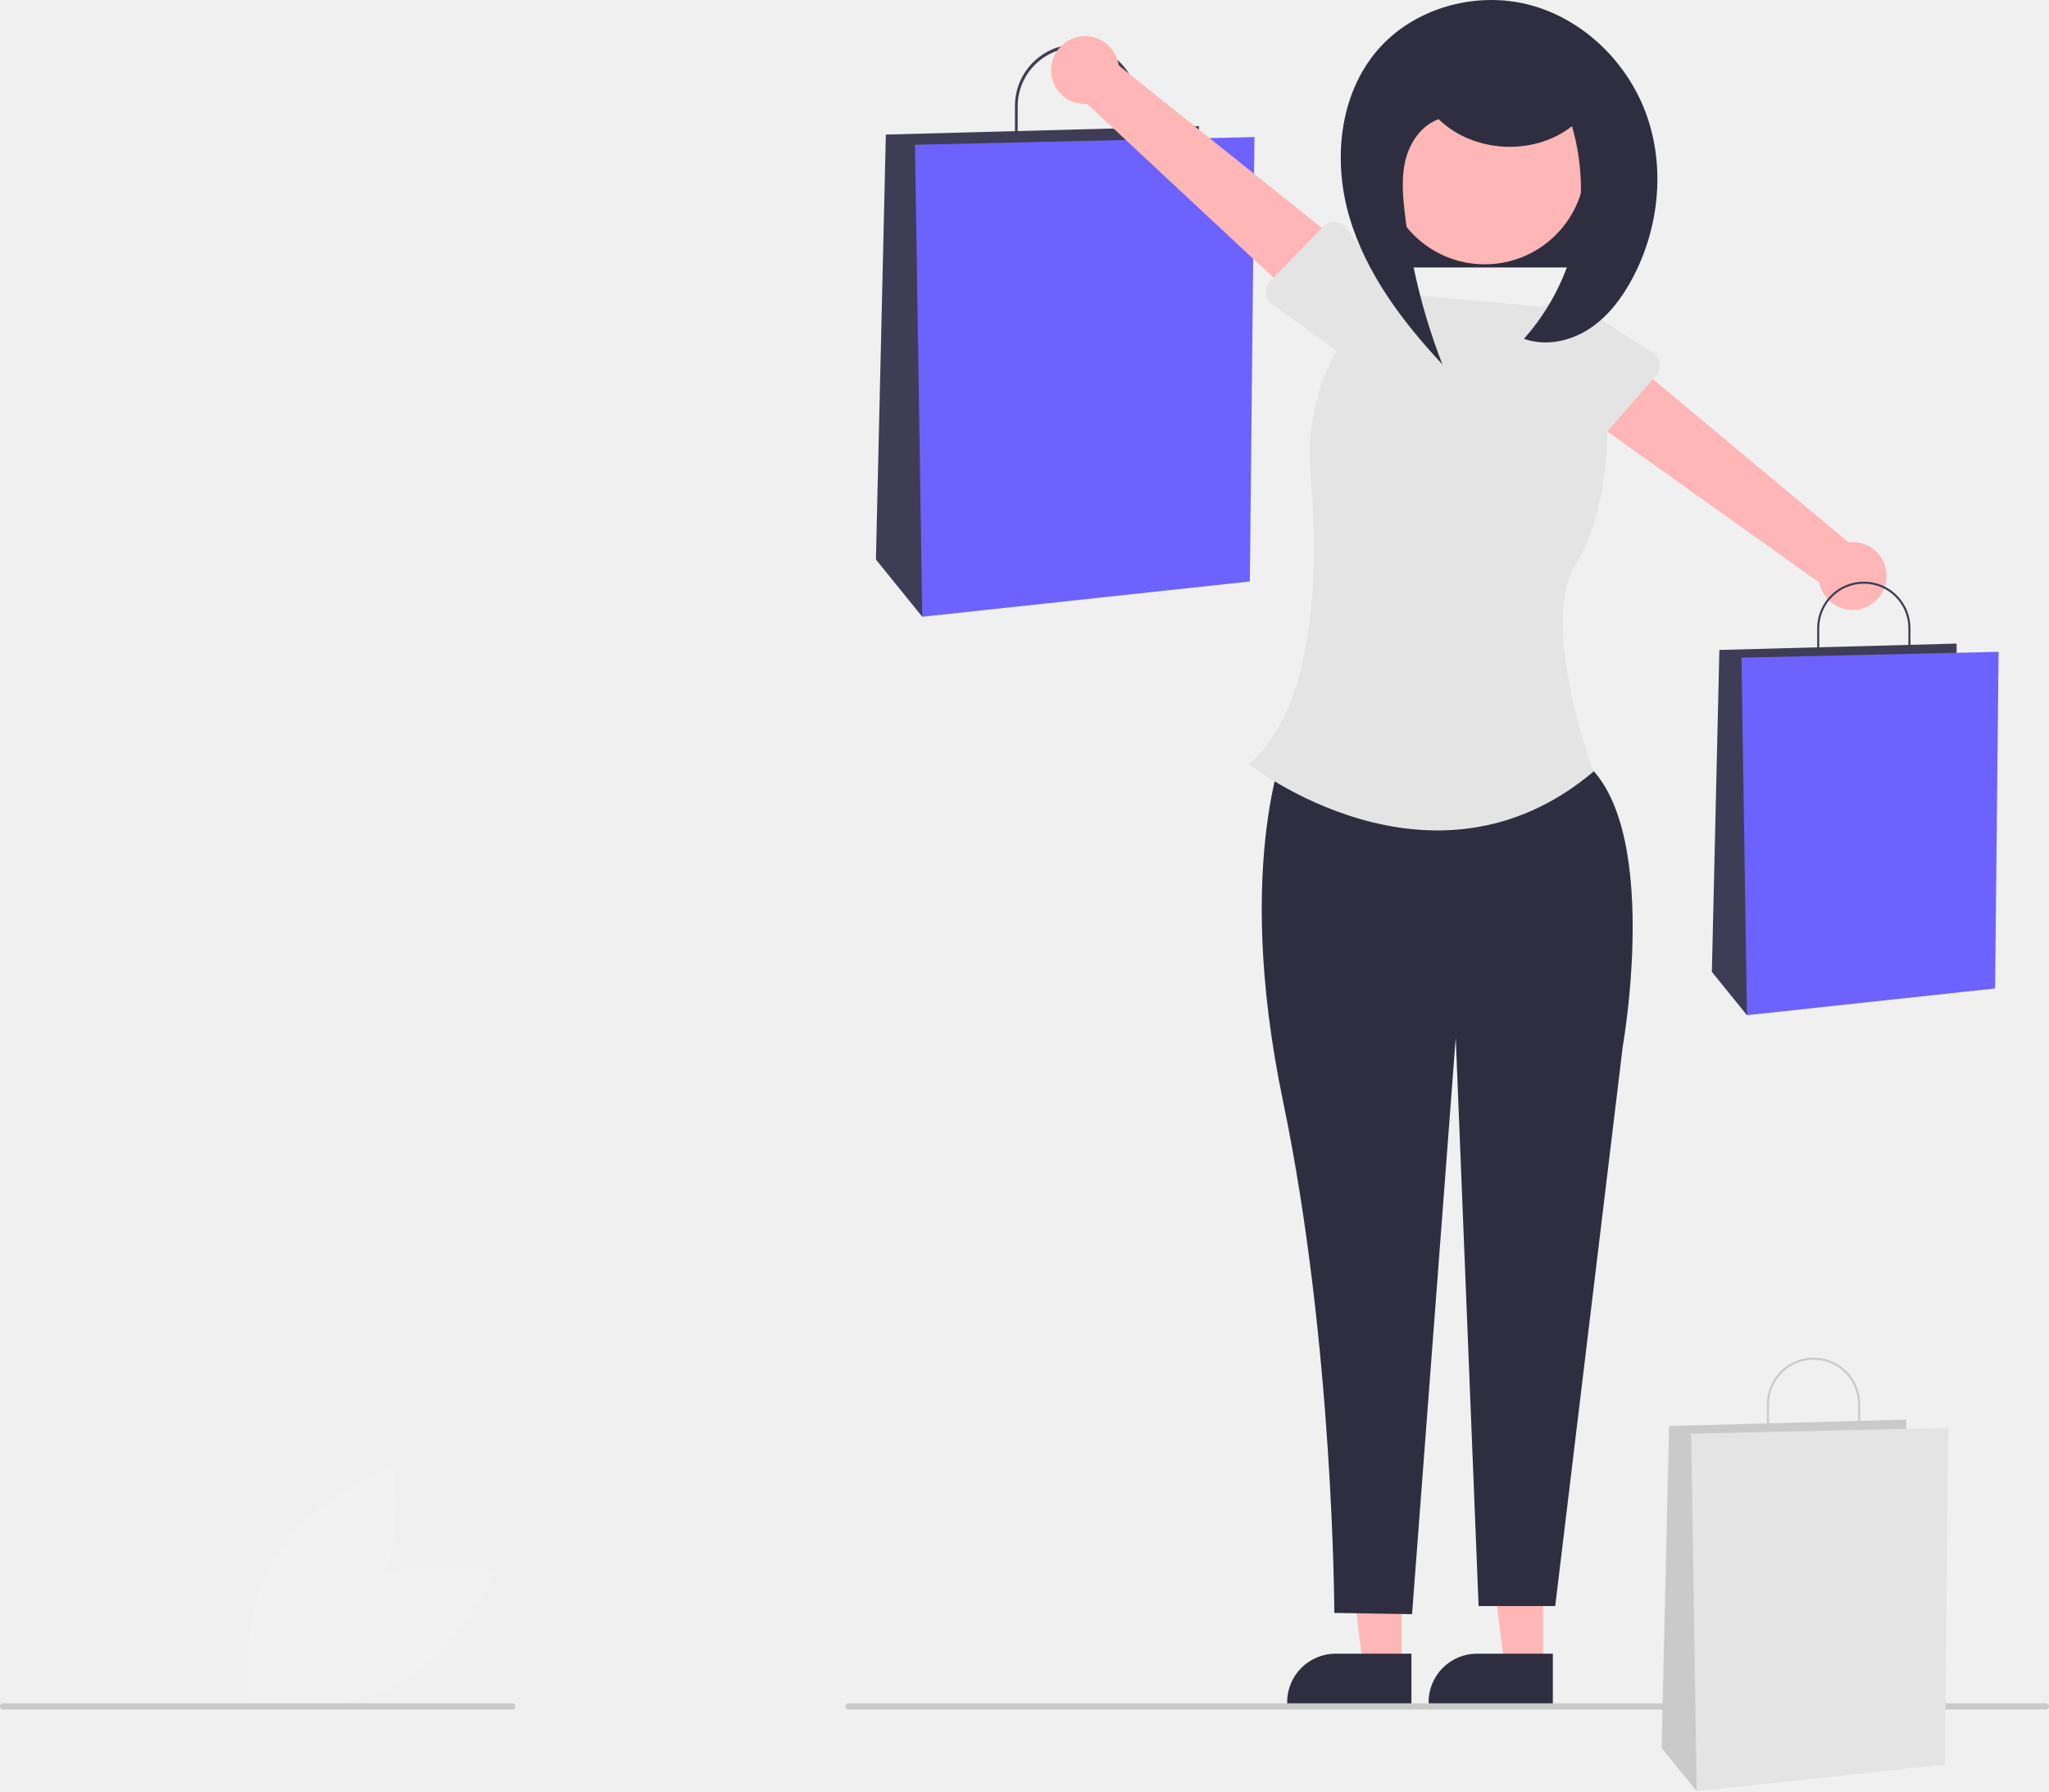
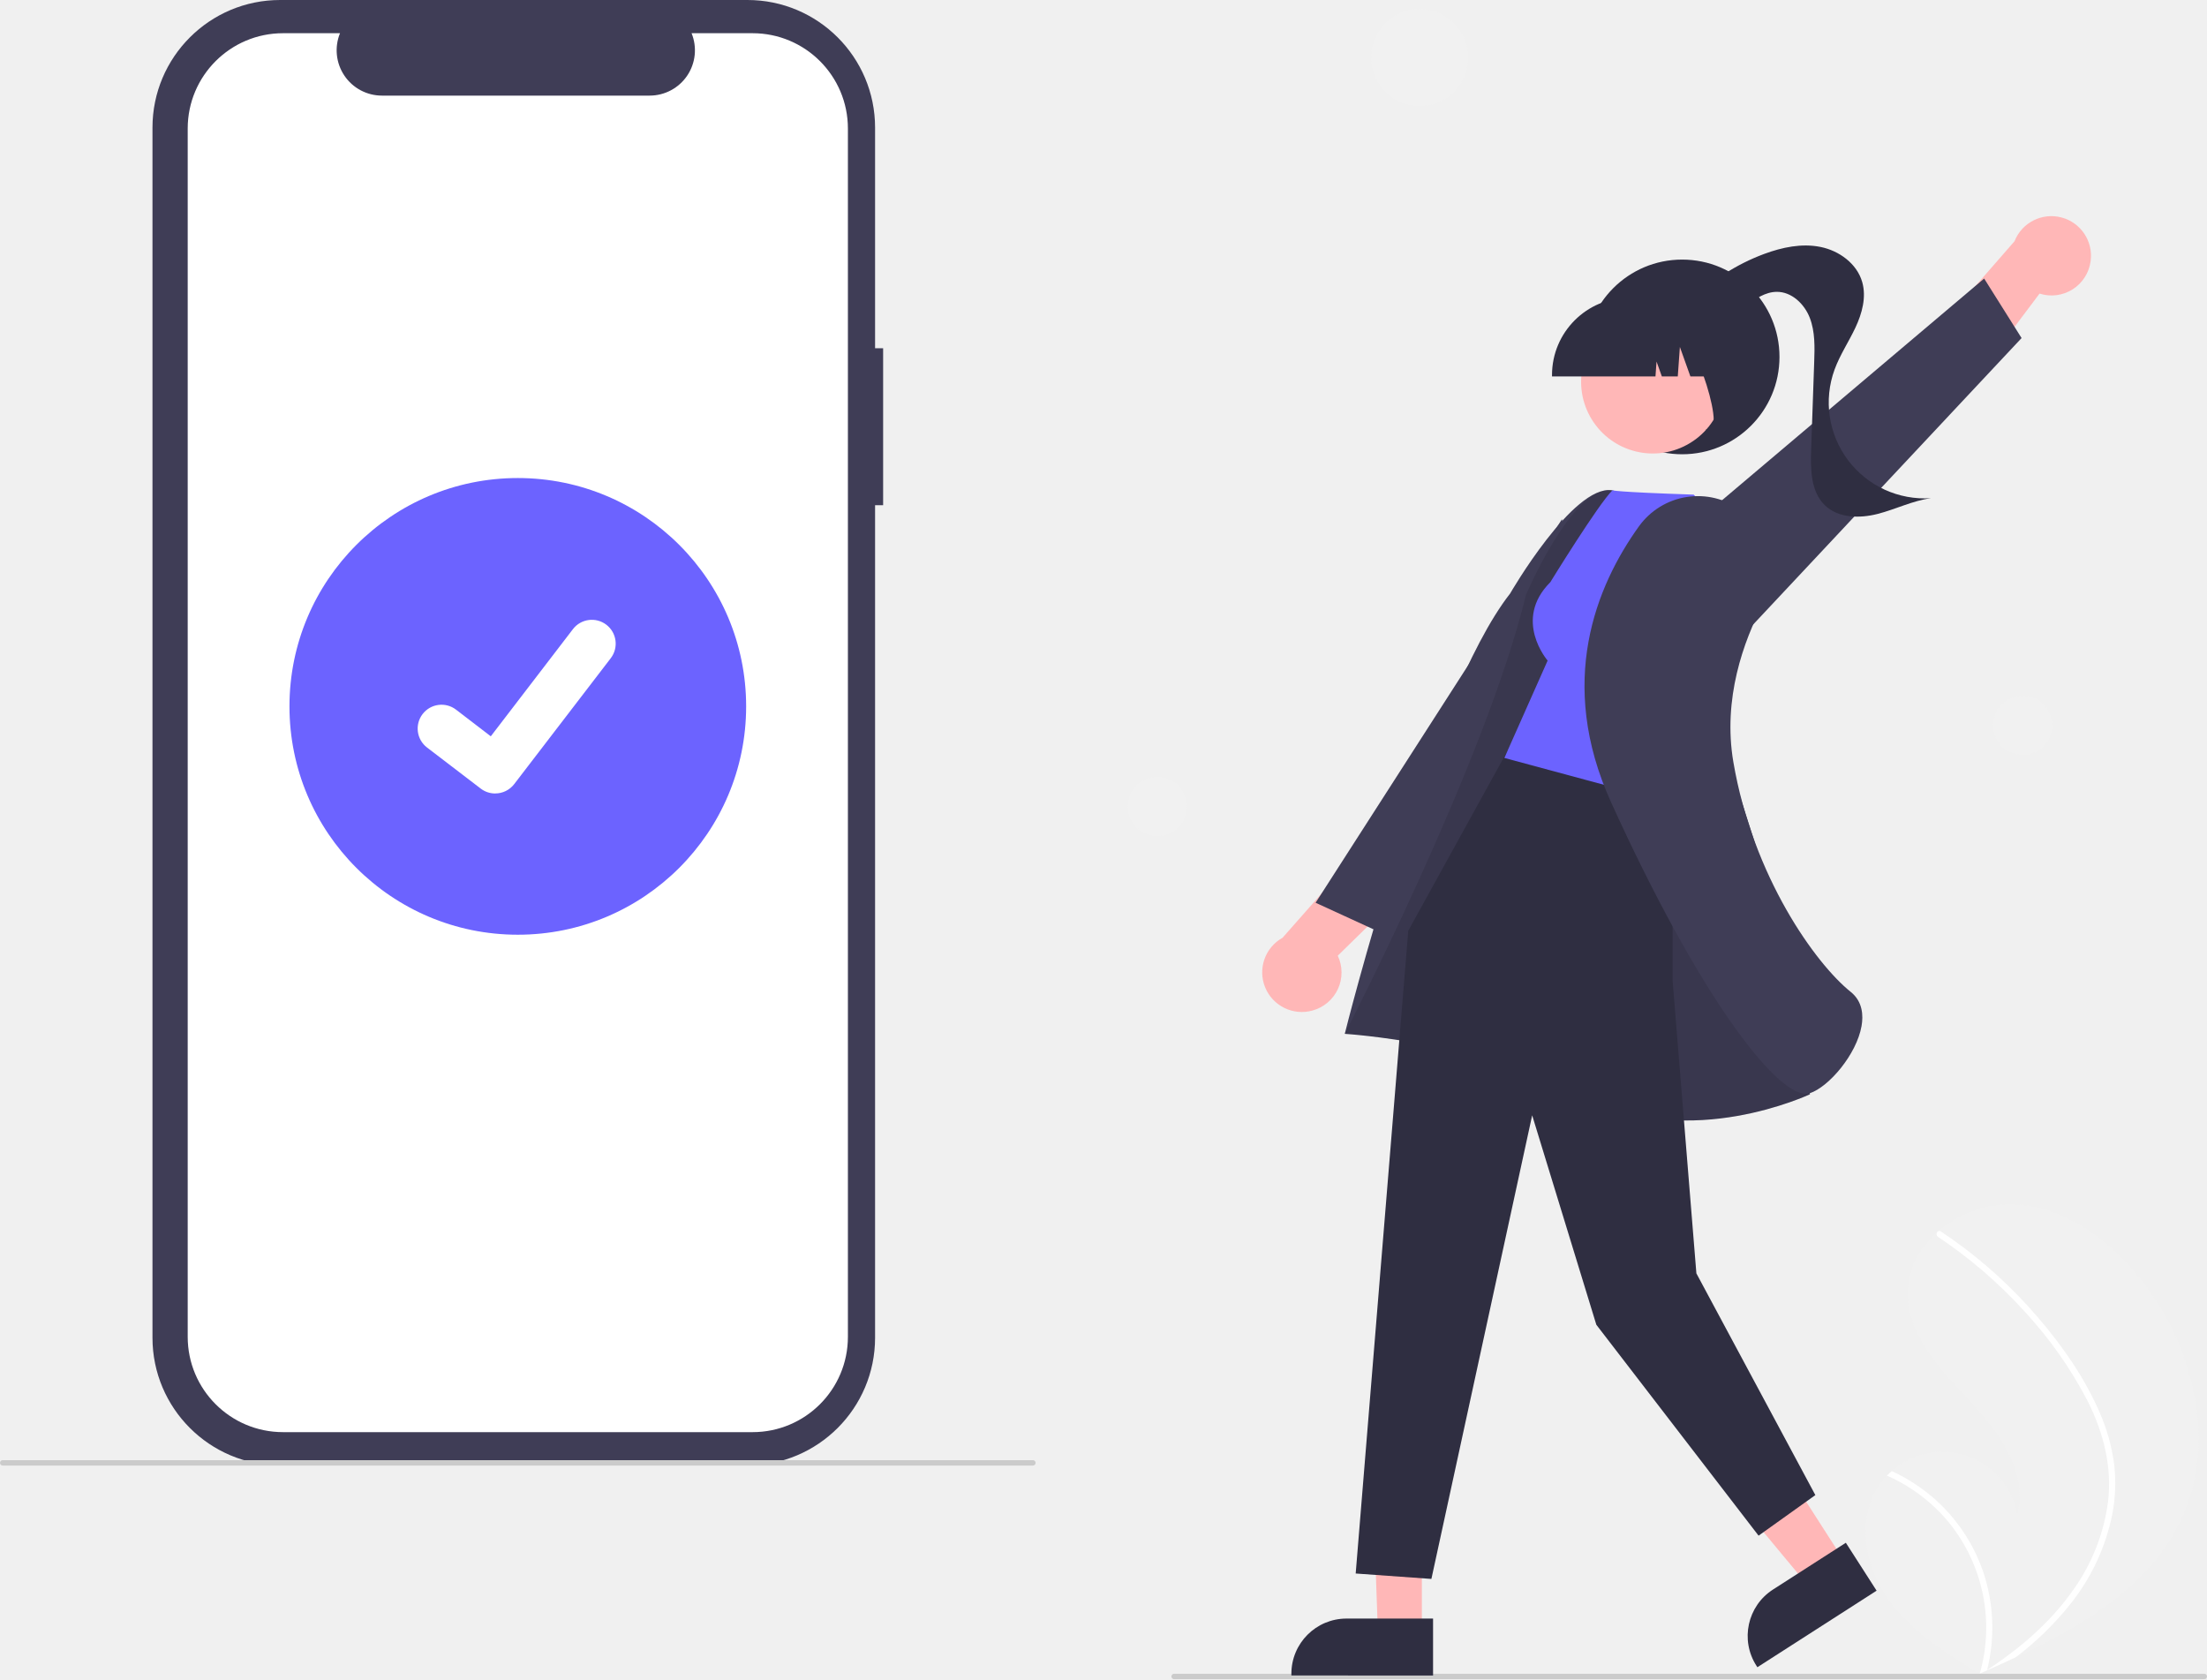
- <svg xmlns="http://www.w3.org/2000/svg" data-name="Layer 1" width="652" height="570.125" viewBox="0 0 652 570.125">
-   <path d="M383.955,670.805c-21.42,11.55-30.615,36.063-30.615,36.063s25.533,5.787,46.953-5.763,30.615-36.063,30.615-36.063S405.375,659.255,383.955,670.805Z" transform="translate(-274 -164.9374)" fill="#f2f2f2" />
-   <path d="M391.002,678.744c-12.545,20.852-37.464,28.883-37.464,28.883s-4.579-25.777,7.967-46.63,37.464-28.883,37.464-28.883S403.548,657.892,391.002,678.744Z" transform="translate(-274 -164.9374)" fill="#f2f2f2" />
-   <rect x="437.445" y="40.125" width="76" height="45" fill="#2f2e41" />
-   <path d="M636.152,212.319h-39.184V198.655a19.592,19.592,0,0,1,39.184,0Zm-38.317-.868h37.449V198.655a18.725,18.725,0,0,0-37.449,0Z" transform="translate(-274 -164.9374)" fill="#3f3d56" />
-   <polygon points="381.527 45.502 381.527 40.162 281.877 42.832 278.723 178.092 293.471 196.31 381.527 45.502" fill="#3f3d56" />
-   <polygon points="399.167 43.622 291.158 46.08 293.471 196.31 397.705 185.075 399.167 43.622" fill="#6c63ff" />
-   <polygon points="490.997 530.355 478.737 530.355 472.905 483.067 490.999 483.067 490.997 530.355" fill="#ffb6b6" />
-   <path d="M768.123,707.176l-39.531-.001v-.5A15.387,15.387,0,0,1,743.979,691.289h.001l24.144.001Z" transform="translate(-274 -164.9374)" fill="#2f2e41" />
-   <polygon points="445.997 530.355 433.737 530.355 427.905 483.067 445.999 483.067 445.997 530.355" fill="#ffb6b6" />
-   <path d="M723.123,707.176l-39.531-.001v-.5A15.387,15.387,0,0,1,698.979,691.289h.001l24.144.001Z" transform="translate(-274 -164.9374)" fill="#2f2e41" />
-   <path d="M683.992,399.196s-17.912,38.575-1.73,116.22,16.316,162.888,16.316,162.888l24.744.403,13.9-183.52L744.5,676.118h24.378l21.485-178.069s14.138-79.513-17.39-93.75Z" transform="translate(-274 -164.9374)" fill="#2f2e41" />
-   <path d="M769.733,263.063,715.555,258.068l0,0c-16.99,12.384-26.525,34.625-24.568,57.574,2.654,31.115,1.756,73.934-19.542,92.536,0,0,58.049,45.816,109.615,2.35,0,0-17.633-47.238-5.527-66.102S792.007,272.563,769.733,263.063Z" transform="translate(-274 -164.9374)" fill="#e4e4e4" />
-   <path d="M608.527,186.179a10.743,10.743,0,0,0,11.44,11.852L691.5,264.789l12.821-19.53-74.346-59.48a10.801,10.801,0,0,0-21.448.399Z" transform="translate(-274 -164.9374)" fill="#ffb6b6" />
-   <path d="M678.142,254.476l16.97-17.432a4.817,4.817,0,0,1,7.281.438l14.712,19.283a13.377,13.377,0,0,1-18.719,19.116l-19.611-14.138a4.817,4.817,0,0,1-.633-7.266Z" transform="translate(-274 -164.9374)" fill="#e4e4e4" />
-   <path d="M874.284,348.749a10.743,10.743,0,0,0-12.081-11.199l-75.132-62.68-11.716,20.212,77.536,55.257a10.801,10.801,0,0,0,21.392-1.59Z" transform="translate(-274 -164.9374)" fill="#ffb6b6" />
-   <path d="M800.982,284.425l-15.975,18.348a4.817,4.817,0,0,1-7.294-.033l-15.761-18.435a13.377,13.377,0,0,1,17.628-20.126l20.366,13.027a4.817,4.817,0,0,1,1.036,7.22Z" transform="translate(-274 -164.9374)" fill="#e4e4e4" />
-   <path d="M881.918,375.253H852.237v-10.35a14.84,14.84,0,0,1,29.681,0Zm-29.024-.657h28.367V364.903a14.183,14.183,0,0,0-28.367,0Z" transform="translate(-274 -164.9374)" fill="#3f3d56" />
-   <polygon points="622.594 208.892 622.594 204.847 547.112 206.87 544.723 309.325 555.894 323.125 622.594 208.892" fill="#3f3d56" />
-   <polygon points="635.956 207.468 554.142 209.33 555.894 323.125 634.849 314.615 635.956 207.468" fill="#6c63ff" />
-   <circle cx="472.445" cy="52.125" r="32" fill="#ffb6b6" />
-   <path d="M731.712,202.801c11.07,10.848,30.334,11.888,42.507,2.294a71.784,71.784,0,0,1-15.288,67.676c6.772,2.447,14.567.837,20.62-3.063s10.535-9.854,13.918-16.21c8.374-15.735,10.47-34.947,4.546-51.758s-20.117-30.75-37.36-35.264-37.014,1.062-48.534,14.663c-12.046,14.222-13.998,35.061-8.719,52.936s16.858,33.226,29.579,46.847A195.465,195.465,0,0,1,720.926,232.021c-.647-5.737-1.025-11.651.595-17.193s5.61-10.703,11.17-12.26" transform="translate(-274 -164.9374)" fill="#2f2e41" />
-   <path d="M925,709.063H544a1,1,0,0,1,0-2H925a1,1,0,0,1,0,2Z" transform="translate(-274 -164.9374)" fill="#cacaca" />
-   <path d="M437,709.063H275a1,1,0,0,1,0-2H437a1,1,0,0,1,0,2Z" transform="translate(-274 -164.9374)" fill="#cacaca" />
-   <path d="M865.918,622.253H836.237v-10.35a14.84,14.84,0,0,1,29.681,0Zm-29.024-.657h28.367V611.903a14.183,14.183,0,0,0-28.367,0Z" transform="translate(-274 -164.9374)" fill="#cacaca" />
-   <polygon points="606.594 455.892 606.594 451.847 531.112 453.87 528.723 556.325 539.894 570.125 606.594 455.892" fill="#cacaca" />
-   <polygon points="619.956 454.468 538.142 456.33 539.894 570.125 618.849 561.615 619.956 454.468" fill="#e4e4e4" />
+ <svg xmlns="http://www.w3.org/2000/svg" data-name="Layer 1" width="816.215" height="621" viewBox="0 0 816.215 621">
+   <path d="M518.501,268.281h-2.978V186.711A47.211,47.211,0,0,0,468.313,139.5H295.495a47.211,47.211,0,0,0-47.211,47.211V634.212a47.211,47.211,0,0,0,47.211,47.211H468.312a47.211,47.211,0,0,0,47.211-47.211v-307.868h2.978Z" transform="translate(-191.8923 -139.5)" fill="#3f3d56" />
+   <path d="M470.217,151.783H447.659A16.75,16.75,0,0,1,432.15,174.859H333.145a16.75,16.75,0,0,1-15.508-23.076H296.567A35.256,35.256,0,0,0,261.311,187.039V633.884a35.256,35.256,0,0,0,35.256,35.256H470.217a35.256,35.256,0,0,0,35.256-35.256h0V187.039A35.256,35.256,0,0,0,470.217,151.783Z" transform="translate(-191.8923 -139.5)" fill="#fff" />
+   <path d="M573.892,681.5h-381a1,1,0,0,1,0-2h381a1,1,0,0,1,0,2Z" transform="translate(-191.8923 -139.5)" fill="#cbcbcb" />
+   <circle id="baf12095-0797-4180-a98d-6422936d747a" data-name="Ellipse 44" cx="191.5" cy="261.234" r="84.446" fill="#6c63ff" />
+   <path id="b582f34e-fd02-4670-b1d8-d23f069ed737-81" data-name="Path 395" d="M375.024,432.947a8.758,8.758,0,0,1-5.269-1.751l-.094-.071-19.846-15.182a8.819,8.819,0,1,1,10.732-13.998l12.855,9.858L403.778,372.174a8.816,8.816,0,0,1,12.36-1.633l.003.002-.189.262.194-.262a8.826,8.826,0,0,1,1.631,12.362l-35.729,46.592a8.821,8.821,0,0,1-7.015,3.439Z" transform="translate(-191.8923 -139.5)" fill="#fff" />
+   <path d="M886.137,689.8a26.263,26.263,0,0,1,3.606-4.595c.565-.586,1.16-1.137,1.774-1.674a28.142,28.142,0,0,1,46.402,16.007c4.124-15.252-6.612-30.276-17.406-41.816-10.8-11.536-23.143-24.191-23.081-39.998.03-8.796,4.333-16.643,10.829-22.46.2-.176.401-.352.605-.522a41.071,41.071,0,0,1,28.288-9.858c19.199,1.028,35.963,13.932,47.605,29.238,18.739,24.627,26.95,59.197,13.832,87.231-11.539,24.656-36.149,39.298-61.265,51.069q-5.261,2.466-10.501,4.783c-.023.006-.048.023-.071.029-.168.074-.336.148-.494.224-.721.318-1.442.636-2.157.95l.331.216,1.033.669c-.358-.217-.712-.427-1.07-.644-.107-.066-.219-.127-.325-.193-12.336-7.402-24.843-15.232-33.365-26.788C881.867,719.67,878.313,702.484,886.137,689.8Z" transform="translate(-191.8923 -139.5)" fill="#f1f1f1" />
+   <path d="M968.44,661.936a69.818,69.818,0,0,1,5.376,19.53,60.624,60.624,0,0,1-.731,18.012,77.675,77.675,0,0,1-15.577,33.322,111.792,111.792,0,0,1-20.182,19.62q-5.26,2.466-10.501,4.783c-.023.006-.048.023-.072.029-.168.074-.336.148-.494.224-.721.318-1.442.636-2.157.95l.331.216,1.033.669c-.358-.217-.712-.427-1.07-.644-.106-.066-.219-.127-.325-.193a61.796,61.796,0,0,0-11.207-55.647A62.325,62.325,0,0,0,889.743,685.205c.564-.586,1.16-1.137,1.774-1.674a64.619,64.619,0,0,1,9.904,5.655,63.317,63.317,0,0,1,23.959,31.74,64.735,64.735,0,0,1,1.405,36.188c.619-.405,1.241-.82,1.845-1.234,11.492-7.75,22.083-17.057,30.061-28.471a72.261,72.261,0,0,0,12.822-32.585c1.529-12.834-1.682-25.454-7.412-36.905a151.257,151.257,0,0,0-23.696-33.67,171.872,171.872,0,0,0-31.776-27.322,1.236,1.236,0,0,1-.366-1.664,1.051,1.051,0,0,1,.605-.522.915.915,0,0,1,.78.158c1.44.961,2.868,1.931,4.279,2.929a173.822,173.822,0,0,1,31.765,29.016C954.721,637.4,962.94,649.126,968.44,661.936Z" transform="translate(-191.8923 -139.5)" fill="#fff" />
+   <circle id="ae2e9f9a-ed63-4994-961d-af4fbb6f5199" data-name="Ellipse 44" cx="525.042" cy="21.276" r="17.934" fill="#f1f1f1" />
+   <circle id="b777be60-18da-4893-88a8-55a275d98bc2" data-name="Ellipse 44" cx="748.042" cy="268.276" r="10.934" fill="#f1f1f1" />
+   <circle id="a703acd2-aa23-4bff-9a86-75b7d9a928c1" data-name="Ellipse 44" cx="428.042" cy="298.276" r="10.934" fill="#f1f1f1" />
+   <path d="M626.108,760.5h381a1,1,0,1,0,0-2h-381a1,1,0,0,0,0,2Z" transform="translate(-191.8923 -139.5)" fill="#cbcbcb" />
+   <path d="M965.062,236.135a14.652,14.652,0,0,0-28.137-7.426l-30.917,35.444,9.072,25.337,31.093-41.415A14.573,14.573,0,0,0,965.062,236.135Z" transform="translate(-191.8923 -139.5)" fill="#ffb7b7" />
+   <polygon points="645.013 234.549 747.642 125.02 733.799 103.012 605.076 211.876 645.013 234.549" fill="#3f3d56" />
+   <circle cx="622.108" cy="132" r="36" fill="#2f2e41" />
+   <path d="M816.894,251.163A75.485,75.485,0,0,1,844.357,233.404c6.639-2.459,13.865-3.979,20.805-2.582,6.941,1.397,13.504,6.198,15.44,13.008,1.583,5.568-.052,11.564-2.509,16.806-2.457,5.242-5.738,10.102-7.725,15.54a35.468,35.468,0,0,0,35.689,47.562c-6.819.914-13.105,4.119-19.771,5.825-6.666,1.706-14.533,1.59-19.486-3.185-5.241-5.052-5.346-13.267-5.093-20.542q.565-16.222,1.13-32.445c.192-5.515.356-11.208-1.633-16.356-1.989-5.148-6.716-9.656-12.235-9.609-4.183.035-7.885,2.569-11.239,5.068-3.354,2.499-6.905,5.165-11.071,5.536-4.166.372-8.923-2.711-8.611-6.882Z" transform="translate(-191.8923 -139.5)" fill="#2f2e41" />
+   <path d="M677.269,513.223a14.652,14.652,0,0,1-11.039-26.925l31.101-35.284,26.305,5.683-36.997,36.238a14.573,14.573,0,0,1-9.369,20.287Z" transform="translate(-191.8923 -139.5)" fill="#ffb7b7" />
+   <polygon points="587.698 247.405 510.183 344.705 486.555 333.857 577.665 192.012 587.698 247.405" fill="#3f3d56" />
+   <polygon points="525.848 541.211 507.374 540.921 509.596 603.887 525.845 603.887 525.848 541.211" fill="#ffb7b7" />
+   <path d="M721.882,738.082l-32.001-.001h-.001A20.395,20.395,0,0,0,669.486,758.474v.663l52.395.002Z" transform="translate(-191.8923 -139.5)" fill="#2f2e41" />
+   <polygon points="648.165 524.511 627.984 537.467 668.352 586.032 682.026 577.253 648.165 524.511" fill="#ffb7b7" />
+   <path d="M874.54,710.049,847.611,727.338l-.001.001a20.395,20.395,0,0,0-6.143,28.179l.358.558,44.091-28.307Z" transform="translate(-191.8923 -139.5)" fill="#2f2e41" />
+   <path d="M847.247,471.74s-44.84-148.927-59.25-150.94-37.628,38.213-37.628,38.213c-30.103,38.408-61.144,162.821-61.144,162.821s51.747,3.238,89.573,23.363,82.468-1.019,82.468-1.019Z" transform="translate(-191.8923 -139.5)" fill="#3f3d56" />
+   <path d="M847.247,471.74s-44.84-148.927-59.25-150.94-31.731,38.621-31.731,38.621c-15,62-67.041,162.413-67.041,162.413s51.747,3.238,89.573,23.363,82.468-1.019,82.468-1.019Z" transform="translate(-191.8923 -139.5)" opacity="0.1" style="isolation:isolate" />
+   <polygon points="618.567 287.682 618.567 362.517 627.374 470.921 671.374 552.921 650.374 567.921 590.374 489.921 566.643 412.472 529.374 583.921 501.374 581.921 520.82 344.21 557.721 277.3 618.567 287.682" fill="#2f2e41" />
+   <path d="M765.25,354.8c-14,14-1,29-1,29l-16,36,63,17,22.016-98.378-15-16c-30-1-30.016-1.622-30.016-1.622C782.994,325.944,765.25,354.8,765.25,354.8Z" transform="translate(-191.8923 -139.5)" fill="#6c63ff" />
+   <path d="M835.803,328.23a26.884,26.884,0,0,0-37.777,5.913c-15.838,22.052-30.482,57.661-10.305,102.072,32.399,71.31,60.593,107.814,72.055,107.811a4.56,4.56,0,0,0,1.473-.231c7.055-2.394,17.256-14.332,19.103-24.853.661-3.766.504-9.011-4-12.612-12.936-10.346-36.158-42.562-43.402-84.964-4.003-23.43,3.76-44.772,10.978-58.55a26.879,26.879,0,0,0-7.777-34.329h0Z" transform="translate(-191.8923 -139.5)" fill="#3f3d56" />
+   <circle cx="803.14" cy="280.711" r="26.5" transform="translate(-228.1167 280.1343) rotate(-28.6632)" fill="#ffb7b7" />
+   <path d="M765.872,278.707h38.266l.393-5.494,1.962,5.494h5.892l.778-10.889,3.889,10.889h11.401v-.539a28.624,28.624,0,0,0-28.592-28.592h-5.395A28.624,28.624,0,0,0,765.872,278.168Z" transform="translate(-191.8923 -139.5)" fill="#2f2e41" />
+   <path d="M822.67,298.454,839,293.156V253.5H808.156l.764.762C819.544,264.873,831.36,302.519,822.67,298.454Z" transform="translate(-191.8923 -139.5)" fill="#2f2e41" />
</svg>
